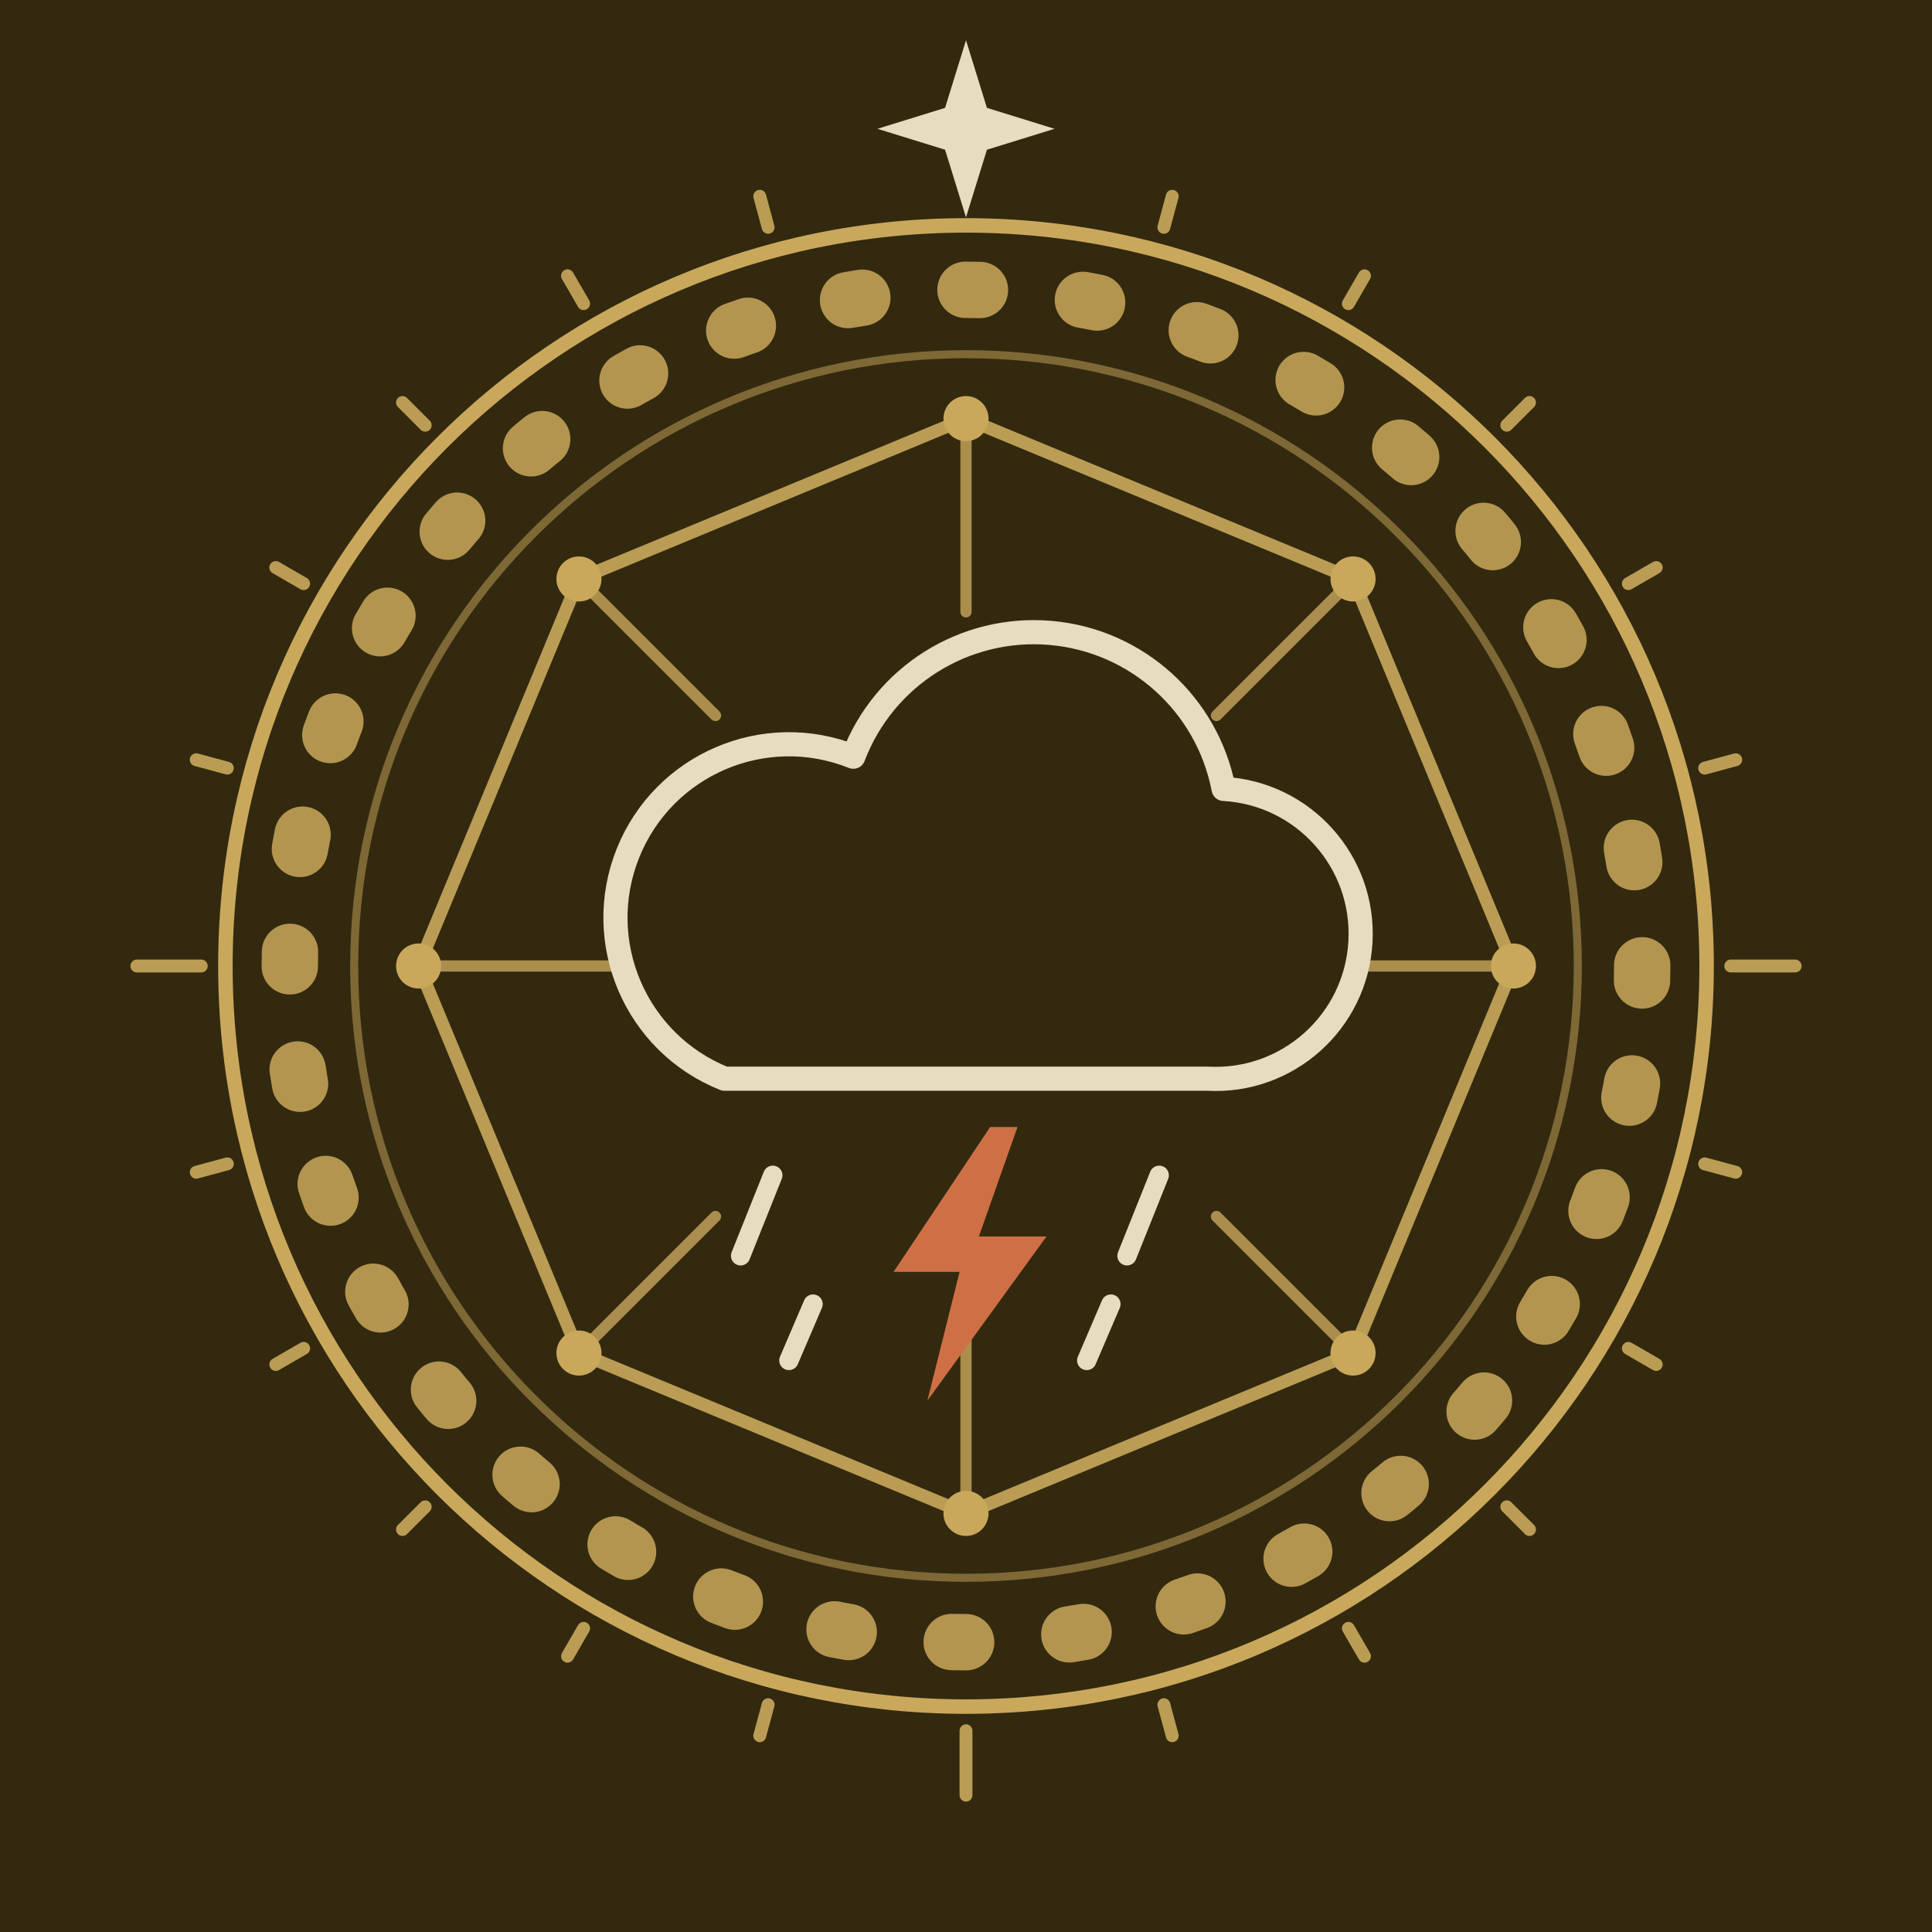
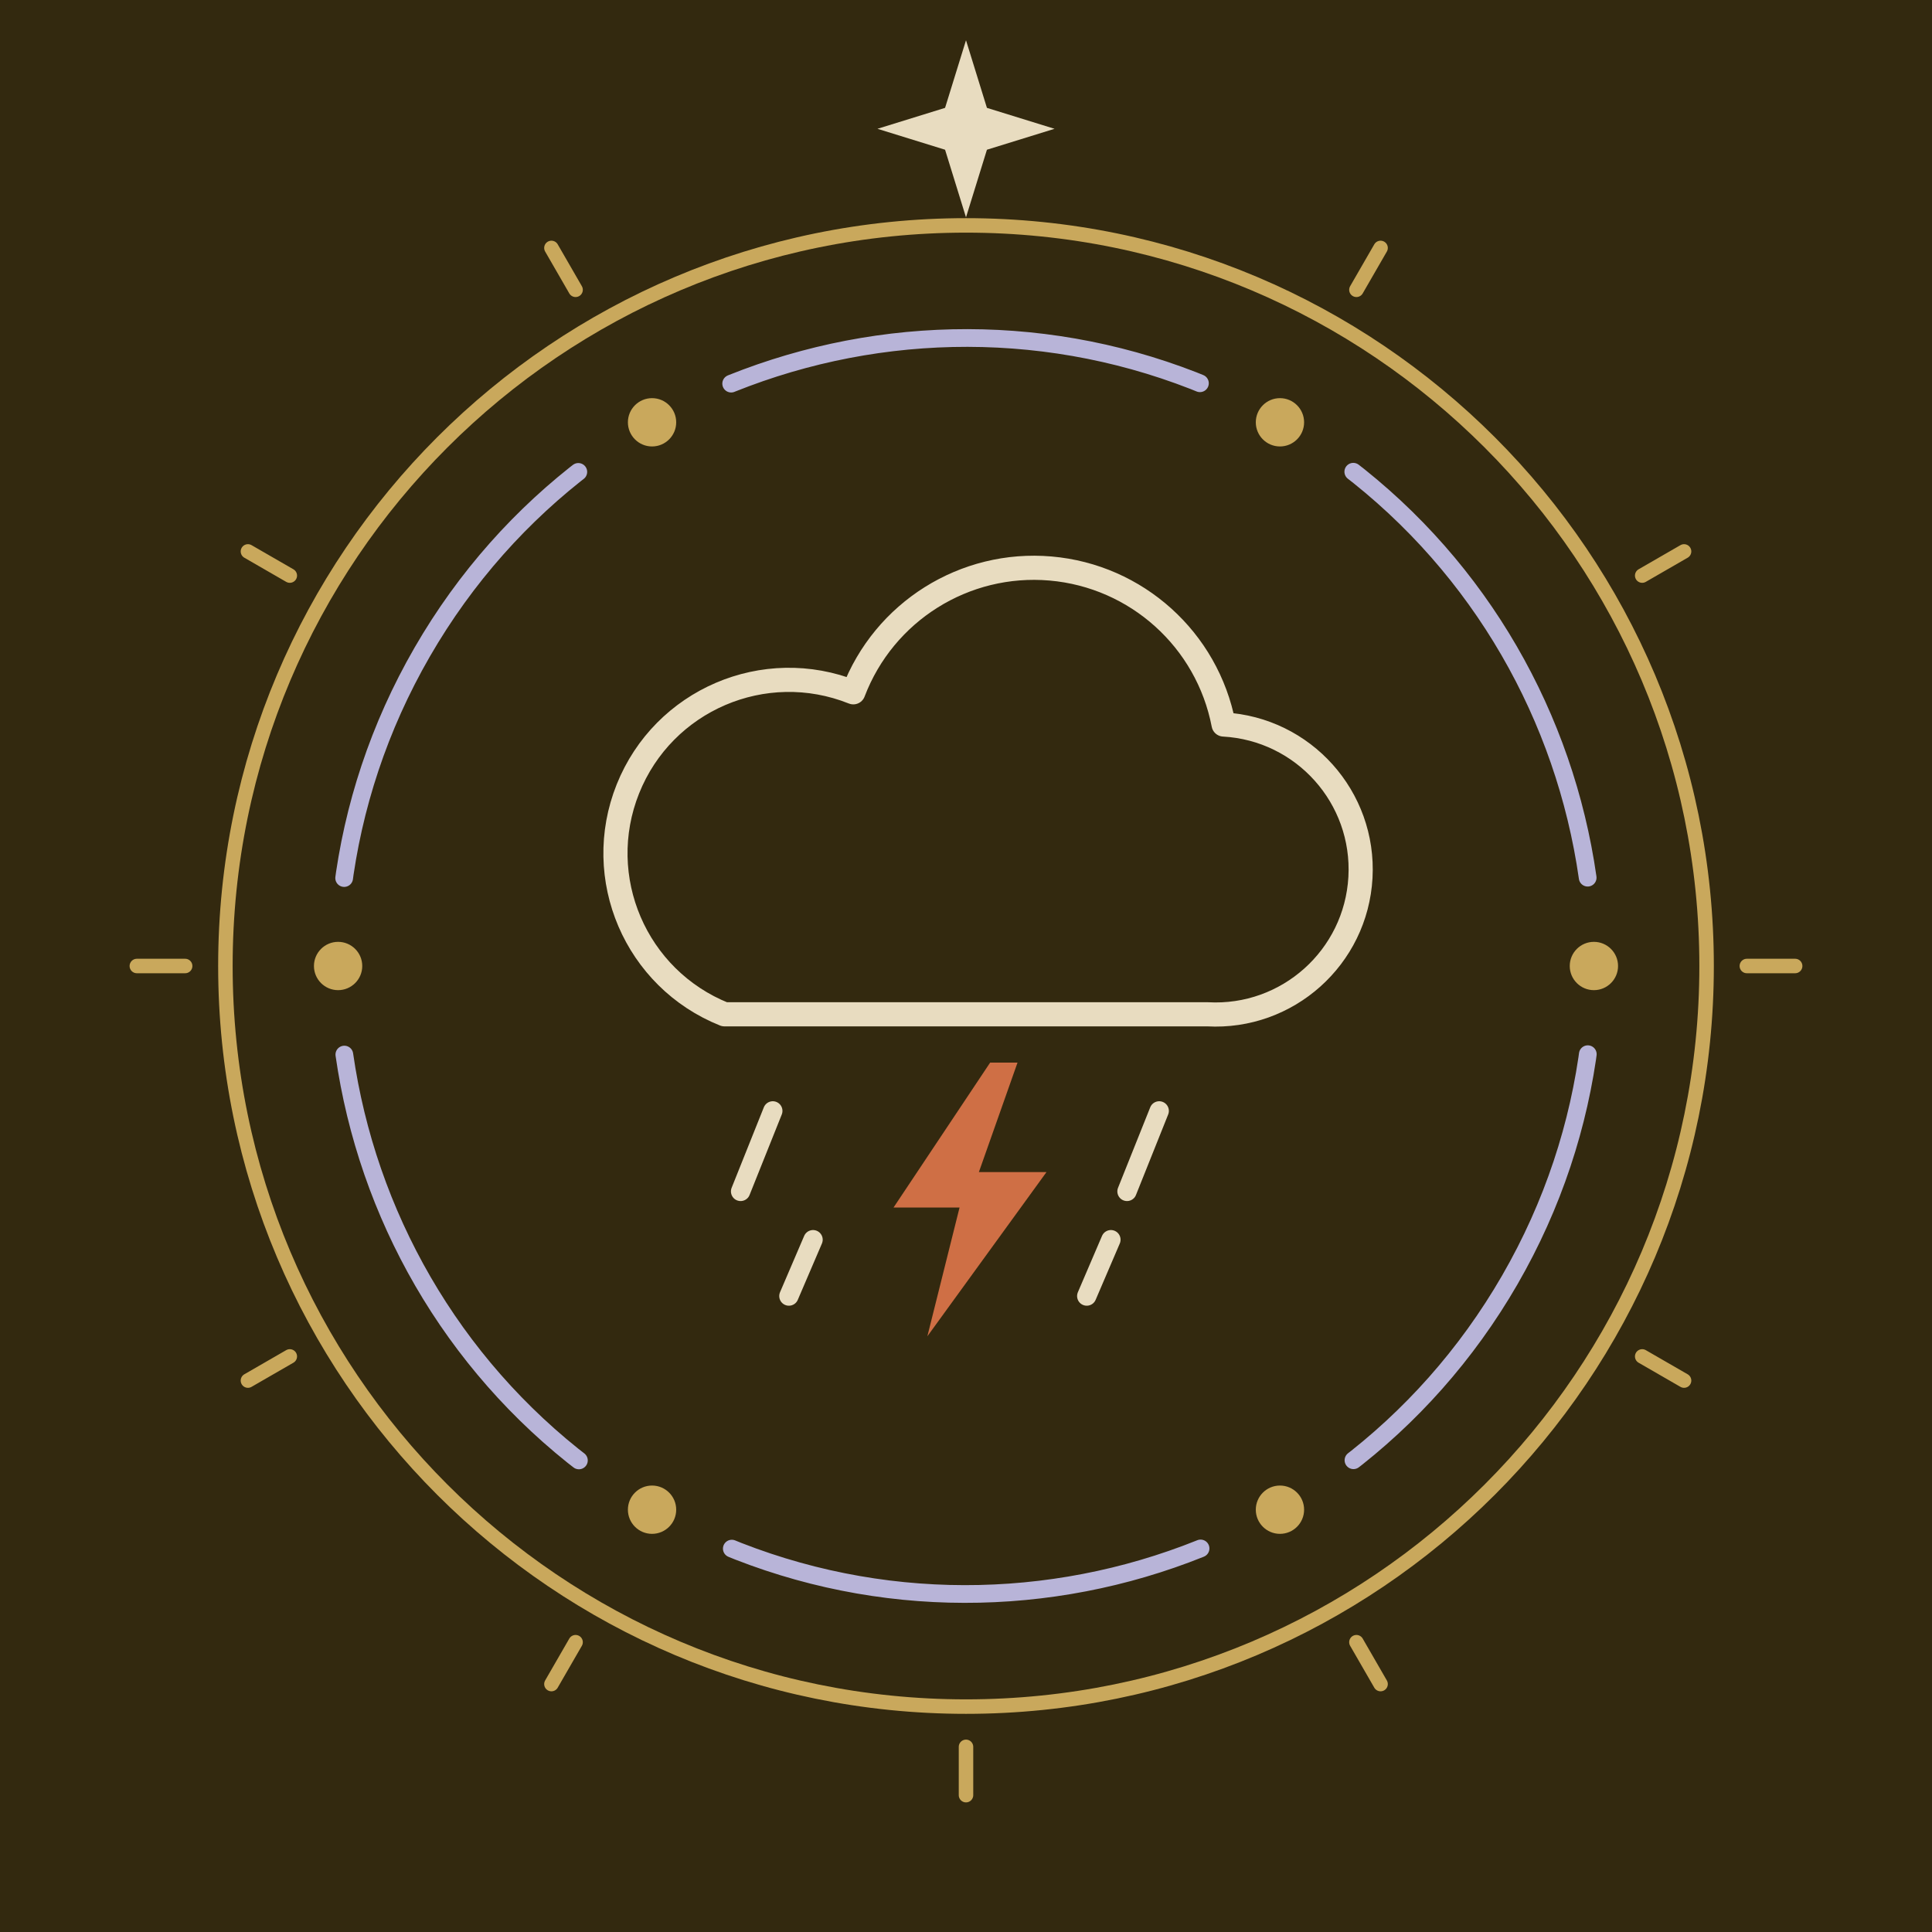
<svg xmlns="http://www.w3.org/2000/svg" width="1024" height="1024" viewBox="0 0 120 120">
  <rect x="0" y="0" width="120" height="120" fill="#33290f" />
-   <g fill="none" stroke="#c9a85c" stroke-linecap="round">
-     <circle cx="60" cy="60" r="46" stroke-width=".9" />
-     <circle cx="60" cy="60" r="42" stroke-width="3.5" stroke-dasharray=".9 6.43" opacity=".85" />
-     <circle cx="60" cy="60" r="38" stroke-width=".5" opacity=".5" />
-     <g stroke-width=".8" opacity=".9">
-       <path d="M72.29 14.12 L72.81 12.19" />
-       <path d="M83.75 18.86 L84.75 17.13" />
-       <path d="M93.59 26.41 L95.00 25.00" />
-       <path d="M101.14 36.25 L102.87 35.25" />
-       <path d="M105.88 47.71 L107.81 47.19" />
-       <path d="M107.50 60.00 L111.50 60.00" />
-       <path d="M105.88 72.29 L107.81 72.81" />
-       <path d="M101.14 83.75 L102.87 84.75" />
-       <path d="M93.59 93.59 L95.00 95.00" />
-       <path d="M83.75 101.14 L84.75 102.87" />
-       <path d="M72.29 105.88 L72.81 107.81" />
-       <path d="M60.00 107.50 L60.00 111.50" />
-       <path d="M47.71 105.88 L47.19 107.81" />
-       <path d="M36.25 101.14 L35.25 102.87" />
-       <path d="M26.41 93.59 L25.00 95.00" />
-       <path d="M18.86 83.75 L17.13 84.75" />
-       <path d="M14.12 72.29 L12.19 72.81" />
-       <path d="M12.50 60.00 L8.50 60.00" />
-       <path d="M14.12 47.71 L12.19 47.19" />
-       <path d="M18.86 36.25 L17.13 35.25" />
-       <path d="M26.41 26.41 L25.00 25.00" />
-       <path d="M36.25 18.86 L35.25 17.13" />
-       <path d="M47.71 14.12 L47.19 12.19" />
-     </g>
-     <polygon points="60.00,26.00 84.04,35.96 94.00,60.00 84.04,84.04 60.00,94.00 35.96,84.04 26.00,60.00 35.96,35.96" stroke-width=".8" stroke-linejoin="round" opacity=".9" />
-     <path d="M60.00 38.00 L60.00 26.00" stroke-width=".7" opacity=".8" />
-     <path d="M75.56 44.44 L84.04 35.96" stroke-width=".7" opacity=".8" />
-     <path d="M82.00 60.00 L94.00 60.00" stroke-width=".7" opacity=".8" />
-     <path d="M75.56 75.56 L84.04 84.04" stroke-width=".7" opacity=".8" />
-     <path d="M60.00 82.00 L60.00 94.00" stroke-width=".7" opacity=".8" />
-     <path d="M44.44 75.56 L35.96 84.04" stroke-width=".7" opacity=".8" />
-     <path d="M38.00 60.00 L26.00 60.00" stroke-width=".7" opacity=".8" />
-     <path d="M44.44 44.44 L35.96 35.96" stroke-width=".7" opacity=".8" />
+   <circle cx="60" cy="60" r="46" fill="none" stroke="#c9a85c" stroke-width="0.9" />
+   <path d="M84.25 18.00 L85.75 15.40 M102.00 35.75 L104.60 34.25 M108.50 60.00 L111.50 60.00 M102.00 84.25 L104.60 85.75 M84.25 102.00 L85.75 104.60 M60.00 108.50 L60.00 111.50 M35.75 102.00 L34.25 104.60 M18.00 84.25 L15.40 85.75 M11.50 60.00 L8.50 60.00 M18.00 35.75 L15.40 34.25 M35.75 18.00 L34.25 15.40" fill="none" stroke="#c9a85c" stroke-width="0.9" stroke-linecap="round" />
+   <circle cx="60" cy="60" r="39" fill="none" stroke="#b8b4d8" stroke-width="1.1" stroke-linecap="round" stroke-dasharray="29.84 11" stroke-dashoffset="-5.50" opacity="1" transform="rotate(-60 60 60)" />
+   <g fill="#c9a85c">
+     <circle cx="79.50" cy="26.23" r="1.5" />
+     <circle cx="99.00" cy="60.00" r="1.5" />
+     <circle cx="79.50" cy="93.77" r="1.5" />
+     <circle cx="40.50" cy="93.77" r="1.5" />
+     <circle cx="21.00" cy="60.00" r="1.5" />
+     <circle cx="40.50" cy="26.23" r="1.5" />
  </g>
  <g id="marker">
    <path d="M60 2.5 L61.3 6.7 L65.5 8 L61.3 9.3 L60 13.5 L58.7 9.3 L54.5 8 L58.7 6.7 Z" fill="#e8dcc0" />
  </g>
-   <g fill="#c9a85c">
-     <circle cx="60.00" cy="26.00" r="1.4" />
-     <circle cx="84.04" cy="35.96" r="1.4" />
-     <circle cx="94.00" cy="60.00" r="1.4" />
-     <circle cx="84.04" cy="84.04" r="1.4" />
-     <circle cx="60.00" cy="94.00" r="1.4" />
-     <circle cx="35.96" cy="84.04" r="1.4" />
-     <circle cx="26.00" cy="60.00" r="1.4" />
-     <circle cx="35.96" cy="35.96" r="1.4" />
+   <g fill="none" stroke="#e8dcc0" stroke-width="1.5" stroke-linecap="round" stroke-linejoin="round">
+     <path d="M45 63 H75 A9 9 0 0 0 76 45 A12 12 0 0 0 53 43 A10 10 0 0 0 45 63 Z" fill="#33290f" />
+     <path d="M48 69 L46 74 M72 69 L70 74 M50.5 77 L49 80.5 M69 77 L67.5 80.5" stroke-width="1.2" />
  </g>
-   <g fill="none" stroke="#e8dcc0" stroke-width="1.5" stroke-linecap="round" stroke-linejoin="round">
-     <path d="M45 67 H75 A9 9 0 0 0 76 49 A12 12 0 0 0 53 47 A10 10 0 0 0 45 67 Z" fill="#33290f" />
-     <path d="M48 73 L46 78 M72 73 L70 78 M50.5 81 L49 84.5 M69 81 L67.5 84.5" stroke-width="1.2" />
-   </g>
-   <path d="M61.5 70 L55.5 79 H59.6 L57.6 87 L65 76.8 H60.8 L63.2 70 Z" fill="#cf6f45" />
+   <path d="M61.5 66 L55.5 75 H59.6 L57.6 83 L65 72.8 H60.8 L63.2 66 Z" fill="#cf6f45" />
</svg>
